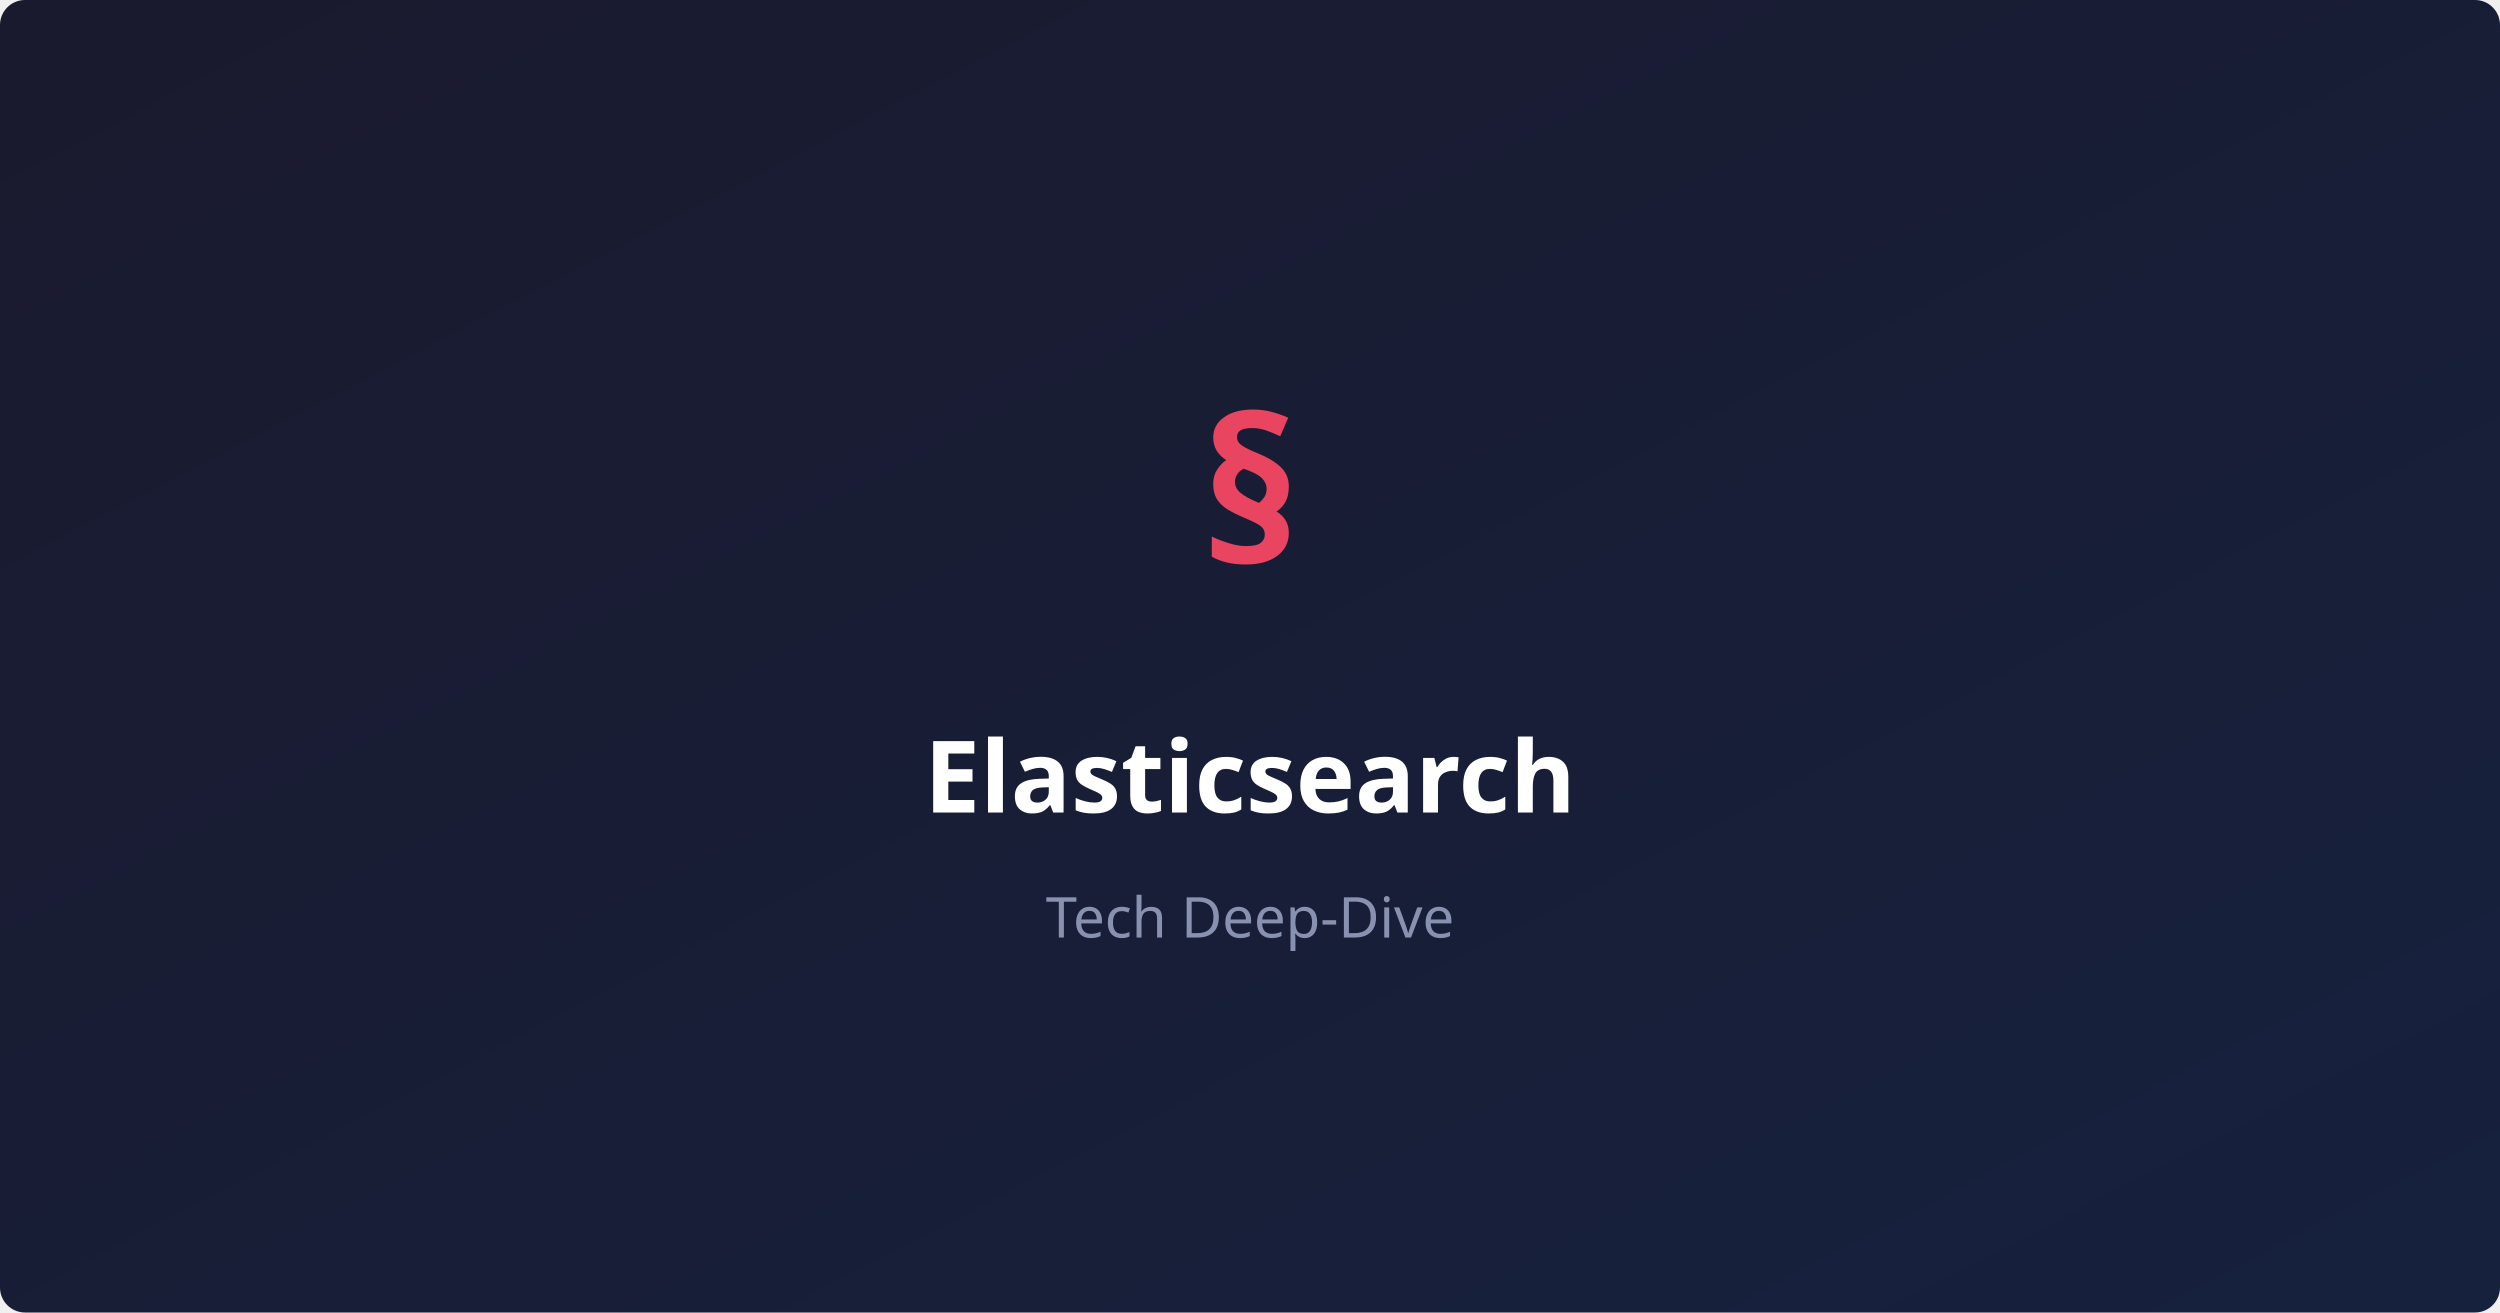
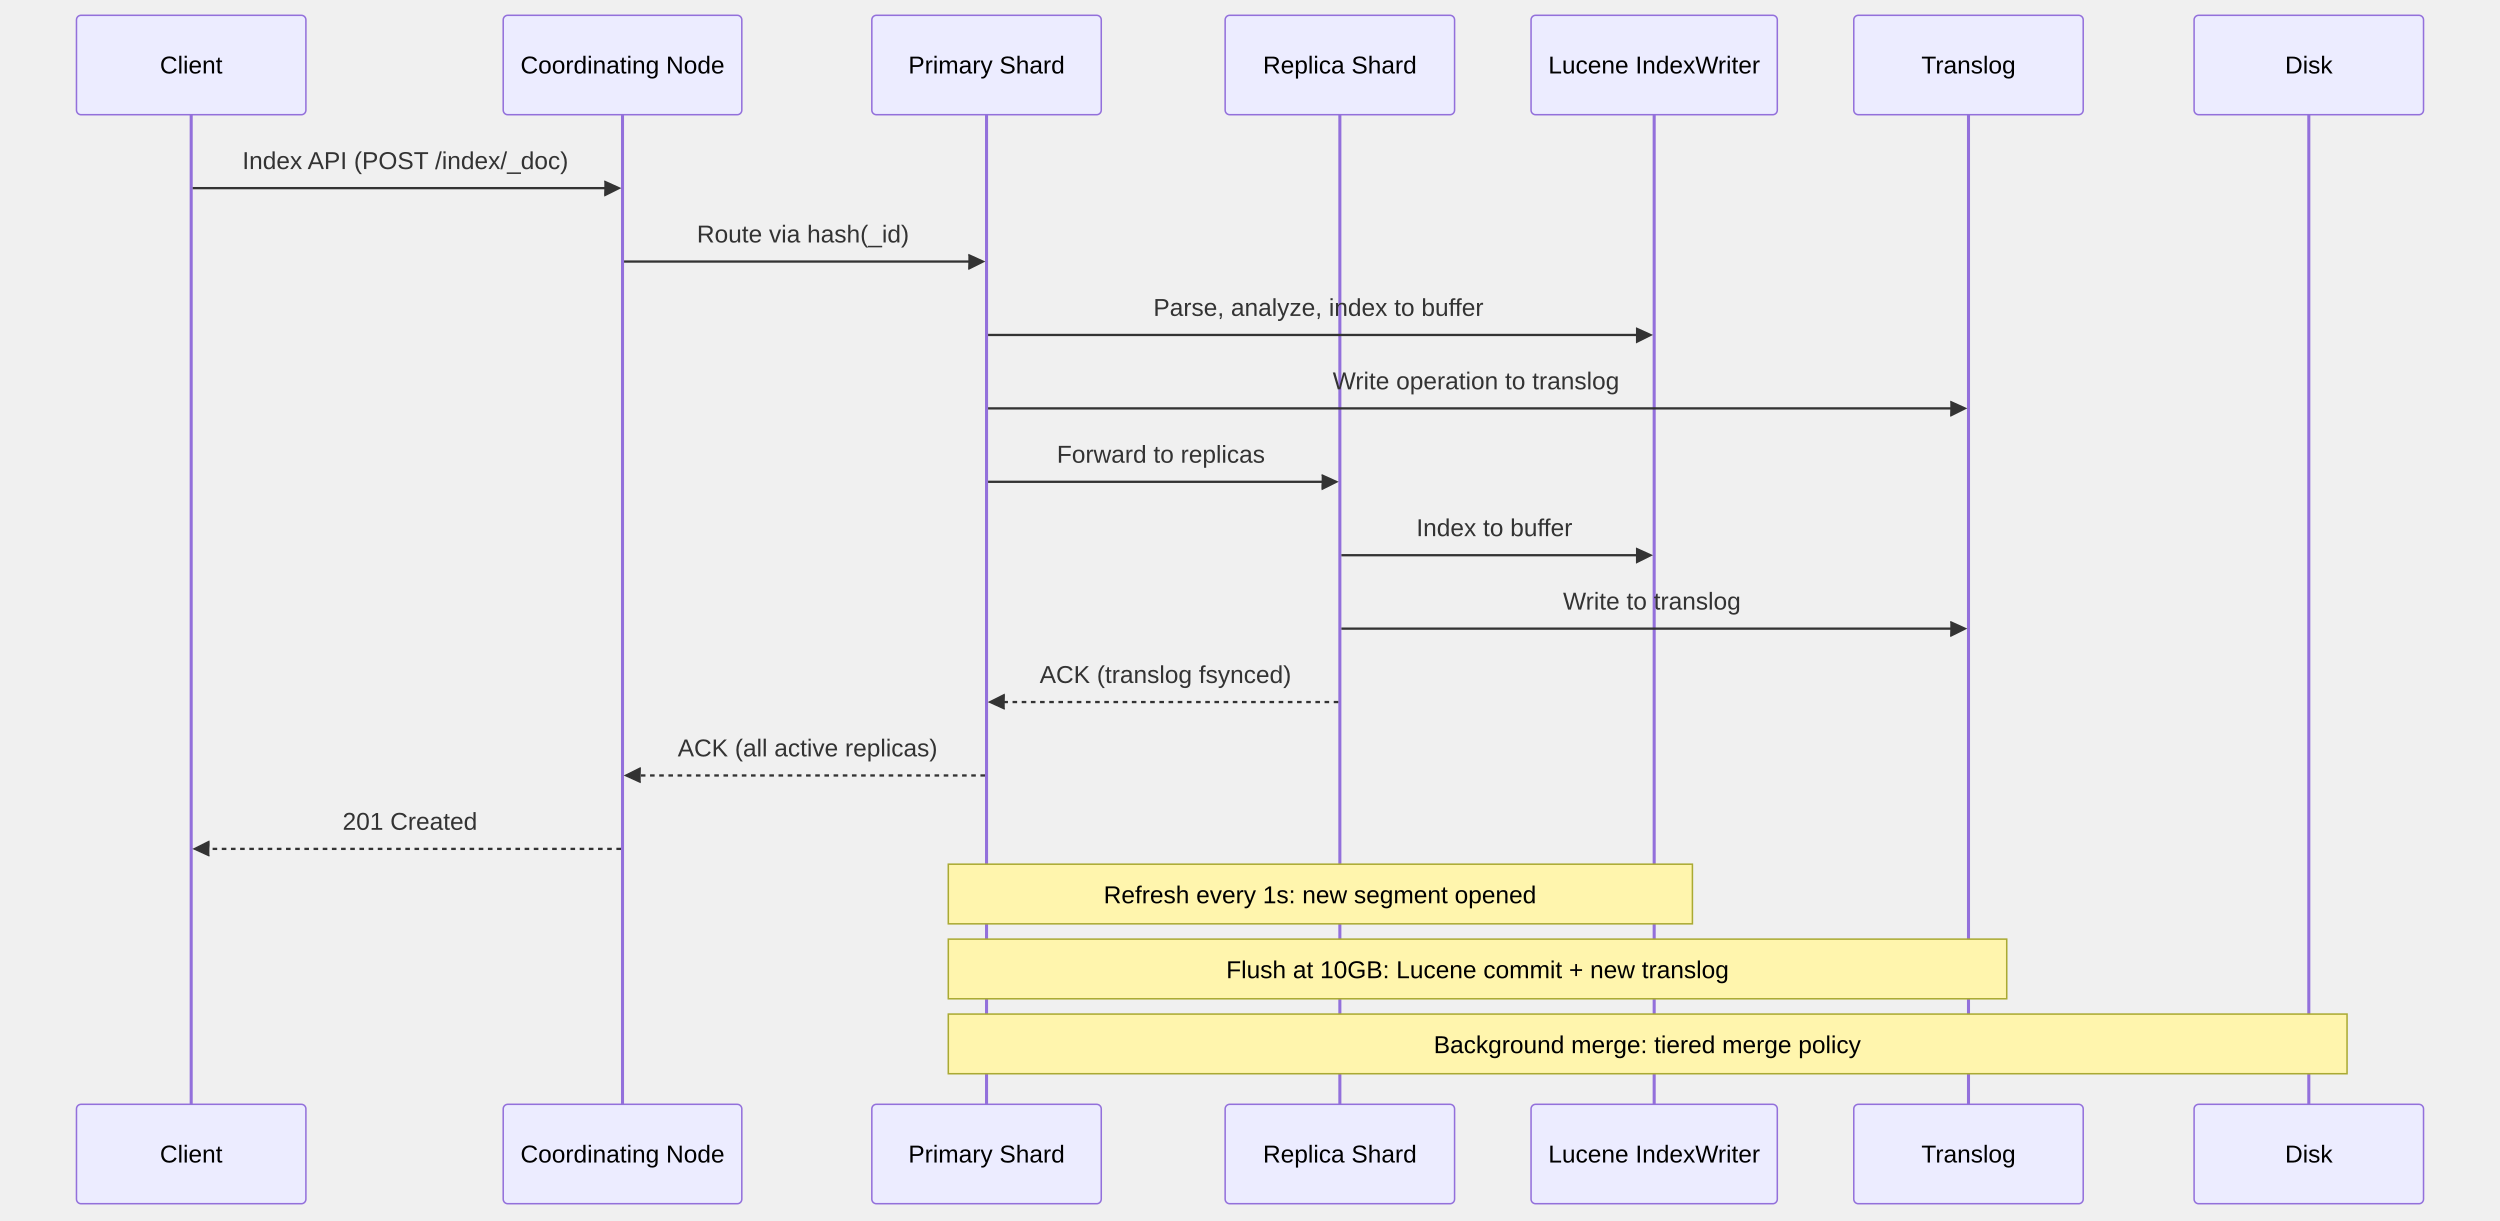
- <svg xmlns="http://www.w3.org/2000/svg" viewBox="0 0 800 420" width="800" height="420">
-   <defs>
-     <linearGradient id="bg" x1="0" y1="0" x2="1" y2="1">
-       <stop offset="0%" stop-color="#1a1a2e" />
-       <stop offset="100%" stop-color="#16213e" />
-     </linearGradient>
-   </defs>
-   <rect width="800" height="420" fill="url(#bg)" rx="8" />
-   <text x="400" y="180" text-anchor="middle" font-family="system-ui,sans-serif" font-size="64" font-weight="bold" fill="#e94560">§</text>
-   <text x="400" y="260" text-anchor="middle" font-family="system-ui,sans-serif" font-size="32" font-weight="bold" fill="#ffffff">Elasticsearch</text>
-   <text x="400" y="300" text-anchor="middle" font-family="system-ui,sans-serif" font-size="18" fill="#8892b0">Tech Deep-Dive</text>
+ <svg xmlns="http://www.w3.org/2000/svg" id="container" width="1634.5" height="798" viewBox="-50 -10 1634.5 798" role="graphics-document document" aria-roledescription="sequence">
+   <g>
+     <rect x="1384.5" y="712" fill="#eaeaea" stroke="#666" width="150" height="65" name="Disk" rx="3" ry="3" class="actor actor-bottom" />
+     <text x="1459.5" y="744.5" dominant-baseline="central" alignment-baseline="central" class="actor actor-box" style="text-anchor: middle; font-size: 16px; font-weight: 400;">
+       <tspan x="1459.5" dy="0">Disk</tspan>
+     </text>
+   </g>
+   <g>
+     <rect x="1162" y="712" fill="#eaeaea" stroke="#666" width="150" height="65" name="Translog" rx="3" ry="3" class="actor actor-bottom" />
+     <text x="1237" y="744.5" dominant-baseline="central" alignment-baseline="central" class="actor actor-box" style="text-anchor: middle; font-size: 16px; font-weight: 400;">
+       <tspan x="1237" dy="0">Translog</tspan>
+     </text>
+   </g>
+   <g>
+     <rect x="951" y="712" fill="#eaeaea" stroke="#666" width="161" height="65" name="Lucene" rx="3" ry="3" class="actor actor-bottom" />
+     <text x="1031.5" y="744.5" dominant-baseline="central" alignment-baseline="central" class="actor actor-box" style="text-anchor: middle; font-size: 16px; font-weight: 400;">
+       <tspan x="1031.5" dy="0">Lucene IndexWriter</tspan>
+     </text>
+   </g>
+   <g>
+     <rect x="751" y="712" fill="#eaeaea" stroke="#666" width="150" height="65" name="Replica" rx="3" ry="3" class="actor actor-bottom" />
+     <text x="826" y="744.5" dominant-baseline="central" alignment-baseline="central" class="actor actor-box" style="text-anchor: middle; font-size: 16px; font-weight: 400;">
+       <tspan x="826" dy="0">Replica Shard</tspan>
+     </text>
+   </g>
+   <g>
+     <rect x="520" y="712" fill="#eaeaea" stroke="#666" width="150" height="65" name="Primary" rx="3" ry="3" class="actor actor-bottom" />
+     <text x="595" y="744.5" dominant-baseline="central" alignment-baseline="central" class="actor actor-box" style="text-anchor: middle; font-size: 16px; font-weight: 400;">
+       <tspan x="595" dy="0">Primary Shard</tspan>
+     </text>
+   </g>
+   <g>
+     <rect x="279" y="712" fill="#eaeaea" stroke="#666" width="156" height="65" name="Coordinating" rx="3" ry="3" class="actor actor-bottom" />
+     <text x="357" y="744.5" dominant-baseline="central" alignment-baseline="central" class="actor actor-box" style="text-anchor: middle; font-size: 16px; font-weight: 400;">
+       <tspan x="357" dy="0">Coordinating Node</tspan>
+     </text>
+   </g>
+   <g>
+     <rect x="0" y="712" fill="#eaeaea" stroke="#666" width="150" height="65" name="Client" rx="3" ry="3" class="actor actor-bottom" />
+     <text x="75" y="744.5" dominant-baseline="central" alignment-baseline="central" class="actor actor-box" style="text-anchor: middle; font-size: 16px; font-weight: 400;">
+       <tspan x="75" dy="0">Client</tspan>
+     </text>
+   </g>
+   <g>
+     <line id="actor6" x1="1459.5" y1="65" x2="1459.5" y2="712" class="actor-line 200" stroke-width="0.5px" stroke="#999" name="Disk" data-et="life-line" data-id="Disk" />
+     <g id="root-6" data-et="participant" data-type="participant" data-id="Disk">
+       <rect x="1384.5" y="0" fill="#eaeaea" stroke="#666" width="150" height="65" name="Disk" rx="3" ry="3" class="actor actor-top" />
+       <text x="1459.5" y="32.5" dominant-baseline="central" alignment-baseline="central" class="actor actor-box" style="text-anchor: middle; font-size: 16px; font-weight: 400;">
+         <tspan x="1459.5" dy="0">Disk</tspan>
+       </text>
+     </g>
+   </g>
+   <g>
+     <line id="actor5" x1="1237" y1="65" x2="1237" y2="712" class="actor-line 200" stroke-width="0.5px" stroke="#999" name="Translog" data-et="life-line" data-id="Translog" />
+     <g id="root-5" data-et="participant" data-type="participant" data-id="Translog">
+       <rect x="1162" y="0" fill="#eaeaea" stroke="#666" width="150" height="65" name="Translog" rx="3" ry="3" class="actor actor-top" />
+       <text x="1237" y="32.5" dominant-baseline="central" alignment-baseline="central" class="actor actor-box" style="text-anchor: middle; font-size: 16px; font-weight: 400;">
+         <tspan x="1237" dy="0">Translog</tspan>
+       </text>
+     </g>
+   </g>
+   <g>
+     <line id="actor4" x1="1031.5" y1="65" x2="1031.5" y2="712" class="actor-line 200" stroke-width="0.5px" stroke="#999" name="Lucene" data-et="life-line" data-id="Lucene" />
+     <g id="root-4" data-et="participant" data-type="participant" data-id="Lucene">
+       <rect x="951" y="0" fill="#eaeaea" stroke="#666" width="161" height="65" name="Lucene" rx="3" ry="3" class="actor actor-top" />
+       <text x="1031.5" y="32.5" dominant-baseline="central" alignment-baseline="central" class="actor actor-box" style="text-anchor: middle; font-size: 16px; font-weight: 400;">
+         <tspan x="1031.5" dy="0">Lucene IndexWriter</tspan>
+       </text>
+     </g>
+   </g>
+   <g>
+     <line id="actor3" x1="826" y1="65" x2="826" y2="712" class="actor-line 200" stroke-width="0.5px" stroke="#999" name="Replica" data-et="life-line" data-id="Replica" />
+     <g id="root-3" data-et="participant" data-type="participant" data-id="Replica">
+       <rect x="751" y="0" fill="#eaeaea" stroke="#666" width="150" height="65" name="Replica" rx="3" ry="3" class="actor actor-top" />
+       <text x="826" y="32.5" dominant-baseline="central" alignment-baseline="central" class="actor actor-box" style="text-anchor: middle; font-size: 16px; font-weight: 400;">
+         <tspan x="826" dy="0">Replica Shard</tspan>
+       </text>
+     </g>
+   </g>
+   <g>
+     <line id="actor2" x1="595" y1="65" x2="595" y2="712" class="actor-line 200" stroke-width="0.5px" stroke="#999" name="Primary" data-et="life-line" data-id="Primary" />
+     <g id="root-2" data-et="participant" data-type="participant" data-id="Primary">
+       <rect x="520" y="0" fill="#eaeaea" stroke="#666" width="150" height="65" name="Primary" rx="3" ry="3" class="actor actor-top" />
+       <text x="595" y="32.5" dominant-baseline="central" alignment-baseline="central" class="actor actor-box" style="text-anchor: middle; font-size: 16px; font-weight: 400;">
+         <tspan x="595" dy="0">Primary Shard</tspan>
+       </text>
+     </g>
+   </g>
+   <g>
+     <line id="actor1" x1="357" y1="65" x2="357" y2="712" class="actor-line 200" stroke-width="0.5px" stroke="#999" name="Coordinating" data-et="life-line" data-id="Coordinating" />
+     <g id="root-1" data-et="participant" data-type="participant" data-id="Coordinating">
+       <rect x="279" y="0" fill="#eaeaea" stroke="#666" width="156" height="65" name="Coordinating" rx="3" ry="3" class="actor actor-top" />
+       <text x="357" y="32.5" dominant-baseline="central" alignment-baseline="central" class="actor actor-box" style="text-anchor: middle; font-size: 16px; font-weight: 400;">
+         <tspan x="357" dy="0">Coordinating Node</tspan>
+       </text>
+     </g>
+   </g>
+   <g>
+     <line id="actor0" x1="75" y1="65" x2="75" y2="712" class="actor-line 200" stroke-width="0.5px" stroke="#999" name="Client" data-et="life-line" data-id="Client" />
+     <g id="root-0" data-et="participant" data-type="participant" data-id="Client">
+       <rect x="0" y="0" fill="#eaeaea" stroke="#666" width="150" height="65" name="Client" rx="3" ry="3" class="actor actor-top" />
+       <text x="75" y="32.5" dominant-baseline="central" alignment-baseline="central" class="actor actor-box" style="text-anchor: middle; font-size: 16px; font-weight: 400;">
+         <tspan x="75" dy="0">Client</tspan>
+       </text>
+     </g>
+   </g>
+   <style>#container{font-family:"trebuchet ms",verdana,arial,sans-serif;font-size:16px;fill:#333;}@keyframes edge-animation-frame{from{stroke-dashoffset:0;}}@keyframes dash{to{stroke-dashoffset:0;}}#container .edge-animation-slow{stroke-dasharray:9,5!important;stroke-dashoffset:900;animation:dash 50s linear infinite;stroke-linecap:round;}#container .edge-animation-fast{stroke-dasharray:9,5!important;stroke-dashoffset:900;animation:dash 20s linear infinite;stroke-linecap:round;}#container .error-icon{fill:#552222;}#container .error-text{fill:#552222;stroke:#552222;}#container .edge-thickness-normal{stroke-width:1px;}#container .edge-thickness-thick{stroke-width:3.5px;}#container .edge-pattern-solid{stroke-dasharray:0;}#container .edge-thickness-invisible{stroke-width:0;fill:none;}#container .edge-pattern-dashed{stroke-dasharray:3;}#container .edge-pattern-dotted{stroke-dasharray:2;}#container .marker{fill:#333333;stroke:#333333;}#container .marker.cross{stroke:#333333;}#container svg{font-family:"trebuchet ms",verdana,arial,sans-serif;font-size:16px;}#container p{margin:0;}#container .actor{stroke:#9370DB;fill:#ECECFF;stroke-width:1;}#container rect.actor.outer-path[data-look="neo"]{filter:drop-shadow(1px 2px 2px rgba(185, 185, 185, 1));}#container rect.note[data-look="neo"]{stroke:#aaaa33;fill:#fff5ad;filter:drop-shadow(1px 2px 2px rgba(185, 185, 185, 1));}#container text.actor&gt;tspan{fill:black;stroke:none;}#container .actor-line{stroke:#9370DB;}#container .innerArc{stroke-width:1.5;stroke-dasharray:none;}#container .messageLine0{stroke-width:1.5;stroke-dasharray:none;stroke:#333;}#container .messageLine1{stroke-width:1.5;stroke-dasharray:2,2;stroke:#333;}#container [id$="-arrowhead"] path{fill:#333;stroke:#333;}#container .sequenceNumber{fill:white;}#container [id$="-sequencenumber"]{fill:#333;}#container [id$="-crosshead"] path{fill:#333;stroke:#333;}#container .messageText{fill:#333;stroke:none;}#container .labelBox{stroke:#9370DB;fill:#ECECFF;filter:none;}#container .labelText,#container .labelText&gt;tspan{fill:black;stroke:none;}#container .loopText,#container .loopText&gt;tspan{fill:black;stroke:none;}#container .sectionTitle,#container .sectionTitle&gt;tspan{fill:black;stroke:none;}#container .loopLine{stroke-width:2px;stroke-dasharray:2,2;stroke:#9370DB;fill:#9370DB;}#container .note{stroke:#aaaa33;fill:#fff5ad;}#container .noteText,#container .noteText&gt;tspan{fill:black;stroke:none;font-weight:normal;}#container .activation0{fill:#f4f4f4;stroke:#666;}#container .activation1{fill:#f4f4f4;stroke:#666;}#container .activation2{fill:#f4f4f4;stroke:#666;}#container .actorPopupMenu{position:absolute;}#container .actorPopupMenuPanel{position:absolute;fill:#ECECFF;box-shadow:0px 8px 16px 0px rgba(0,0,0,0.2);filter:drop-shadow(3px 5px 2px rgb(0 0 0 / 0.4));}#container .actor-man circle,#container line{fill:#ECECFF;stroke-width:2px;}#container g rect.rect{filter:drop-shadow(1px 2px 2px rgba(185, 185, 185, 1));stroke:#9370DB;}#container .node .neo-node{stroke:#9370DB;}#container [data-look="neo"].node rect,#container [data-look="neo"].cluster rect,#container [data-look="neo"].node polygon{stroke:#9370DB;filter:drop-shadow(1px 2px 2px rgba(185, 185, 185, 1));}#container [data-look="neo"].node path{stroke:#9370DB;stroke-width:1px;}#container [data-look="neo"].node .outer-path{filter:drop-shadow(1px 2px 2px rgba(185, 185, 185, 1));}#container [data-look="neo"].node .neo-line path{stroke:#9370DB;filter:none;}#container [data-look="neo"].node circle{stroke:#9370DB;filter:drop-shadow(1px 2px 2px rgba(185, 185, 185, 1));}#container [data-look="neo"].node circle .state-start{fill:#000000;}#container [data-look="neo"].icon-shape .icon{fill:#9370DB;filter:drop-shadow(1px 2px 2px rgba(185, 185, 185, 1));}#container [data-look="neo"].icon-shape .icon-neo path{stroke:#9370DB;filter:drop-shadow(1px 2px 2px rgba(185, 185, 185, 1));}#container :root{--mermaid-font-family:"trebuchet ms",verdana,arial,sans-serif;}</style>
+   <g />
+   <defs>
+     <symbol id="container-computer" width="24" height="24">
+       <path transform="scale(.5)" d="M2 2v13h20v-13h-20zm18 11h-16v-9h16v9zm-10.228 6l.466-1h3.524l.467 1h-4.457zm14.228 3h-24l2-6h2.104l-1.33 4h18.45l-1.297-4h2.073l2 6zm-5-10h-14v-7h14v7z" />
+     </symbol>
+   </defs>
+   <defs>
+     <symbol id="container-database" fill-rule="evenodd" clip-rule="evenodd">
+       <path transform="scale(.5)" d="M12.258.001l.256.004.255.005.253.008.251.01.249.012.247.015.246.016.242.019.241.02.239.023.236.024.233.027.231.028.229.031.225.032.223.034.22.036.217.038.214.04.211.041.208.043.205.045.201.046.198.048.194.05.191.051.187.053.183.054.18.056.175.057.172.059.168.06.163.061.16.063.155.064.15.066.074.033.073.033.071.034.07.034.069.035.068.035.067.035.066.035.064.036.064.036.062.036.06.036.06.037.058.037.058.037.055.038.055.038.053.038.052.038.051.039.05.039.048.039.047.039.045.04.044.04.043.04.041.04.04.041.039.041.037.041.036.041.034.041.033.042.032.042.03.042.029.042.027.042.026.043.024.043.023.043.021.043.02.043.018.044.017.043.015.044.013.044.012.044.011.045.009.044.007.045.006.045.004.045.002.045.001.045v17l-.001.045-.002.045-.004.045-.006.045-.007.045-.009.044-.011.045-.012.044-.013.044-.015.044-.017.043-.018.044-.02.043-.021.043-.023.043-.024.043-.026.043-.027.042-.029.042-.03.042-.032.042-.033.042-.034.041-.036.041-.037.041-.039.041-.04.041-.041.04-.043.04-.044.04-.045.04-.047.039-.048.039-.05.039-.051.039-.052.038-.053.038-.055.038-.055.038-.058.037-.058.037-.06.037-.06.036-.062.036-.064.036-.064.036-.066.035-.067.035-.068.035-.069.035-.07.034-.071.034-.073.033-.074.033-.15.066-.155.064-.16.063-.163.061-.168.06-.172.059-.175.057-.18.056-.183.054-.187.053-.191.051-.194.05-.198.048-.201.046-.205.045-.208.043-.211.041-.214.04-.217.038-.22.036-.223.034-.225.032-.229.031-.231.028-.233.027-.236.024-.239.023-.241.02-.242.019-.246.016-.247.015-.249.012-.251.01-.253.008-.255.005-.256.004-.258.001-.258-.001-.256-.004-.255-.005-.253-.008-.251-.01-.249-.012-.247-.015-.245-.016-.243-.019-.241-.02-.238-.023-.236-.024-.234-.027-.231-.028-.228-.031-.226-.032-.223-.034-.22-.036-.217-.038-.214-.04-.211-.041-.208-.043-.204-.045-.201-.046-.198-.048-.195-.05-.19-.051-.187-.053-.184-.054-.179-.056-.176-.057-.172-.059-.167-.06-.164-.061-.159-.063-.155-.064-.151-.066-.074-.033-.072-.033-.072-.034-.07-.034-.069-.035-.068-.035-.067-.035-.066-.035-.064-.036-.063-.036-.062-.036-.061-.036-.06-.037-.058-.037-.057-.037-.056-.038-.055-.038-.053-.038-.052-.038-.051-.039-.049-.039-.049-.039-.046-.039-.046-.04-.044-.04-.043-.04-.041-.04-.04-.041-.039-.041-.037-.041-.036-.041-.034-.041-.033-.042-.032-.042-.03-.042-.029-.042-.027-.042-.026-.043-.024-.043-.023-.043-.021-.043-.02-.043-.018-.044-.017-.043-.015-.044-.013-.044-.012-.044-.011-.045-.009-.044-.007-.045-.006-.045-.004-.045-.002-.045-.001-.045v-17l.001-.045.002-.045.004-.045.006-.045.007-.045.009-.044.011-.045.012-.044.013-.044.015-.044.017-.043.018-.044.02-.043.021-.043.023-.043.024-.043.026-.043.027-.042.029-.042.03-.042.032-.042.033-.042.034-.041.036-.041.037-.041.039-.041.04-.041.041-.04.043-.04.044-.04.046-.04.046-.039.049-.039.049-.039.051-.039.052-.038.053-.038.055-.038.056-.038.057-.037.058-.037.06-.037.061-.036.062-.036.063-.036.064-.036.066-.035.067-.035.068-.035.069-.035.07-.034.072-.034.072-.033.074-.033.151-.066.155-.064.159-.063.164-.061.167-.06.172-.059.176-.057.179-.056.184-.054.187-.053.19-.051.195-.05.198-.048.201-.046.204-.045.208-.043.211-.041.214-.04.217-.038.22-.036.223-.034.226-.032.228-.031.231-.028.234-.027.236-.024.238-.023.241-.02.243-.019.245-.016.247-.015.249-.012.251-.01.253-.008.255-.005.256-.004.258-.001.258.001zm-9.258 20.499v.01l.001.021.003.021.004.022.005.021.006.022.007.022.009.023.01.022.011.023.012.023.013.023.015.023.016.024.017.023.018.024.019.024.021.024.022.025.023.024.024.025.052.049.056.05.061.051.066.051.07.051.075.051.079.052.084.052.088.052.092.052.097.052.102.051.105.052.11.052.114.051.119.051.123.051.127.05.131.05.135.05.139.048.144.049.147.047.152.047.155.047.16.045.163.045.167.043.171.043.176.041.178.041.183.039.187.039.19.037.194.035.197.035.202.033.204.031.209.03.212.029.216.027.219.025.222.024.226.021.23.02.233.018.236.016.24.015.243.012.246.01.249.008.253.005.256.004.259.001.26-.001.257-.004.254-.005.25-.008.247-.011.244-.012.241-.014.237-.016.233-.018.231-.021.226-.021.224-.024.22-.026.216-.027.212-.028.21-.031.205-.031.202-.034.198-.034.194-.036.191-.037.187-.039.183-.04.179-.04.175-.042.172-.043.168-.044.163-.045.16-.046.155-.046.152-.047.148-.048.143-.049.139-.049.136-.05.131-.05.126-.05.123-.051.118-.052.114-.051.11-.052.106-.052.101-.052.096-.052.092-.052.088-.053.083-.051.079-.052.074-.052.07-.051.065-.051.06-.051.056-.05.051-.05.023-.024.023-.025.021-.024.02-.024.019-.024.018-.024.017-.024.015-.023.014-.024.013-.023.012-.023.01-.023.01-.022.008-.022.006-.022.006-.022.004-.022.004-.021.001-.021.001-.021v-4.127l-.077.055-.08.053-.083.054-.085.053-.087.052-.09.052-.093.051-.095.05-.097.05-.1.049-.102.049-.105.048-.106.047-.109.047-.111.046-.114.045-.115.045-.118.044-.12.043-.122.042-.124.042-.126.041-.128.04-.13.04-.132.038-.134.038-.135.037-.138.037-.139.035-.142.035-.143.034-.144.033-.147.032-.148.031-.15.03-.151.03-.153.029-.154.027-.156.027-.158.026-.159.025-.161.024-.162.023-.163.022-.165.021-.166.02-.167.019-.169.018-.169.017-.171.016-.173.015-.173.014-.175.013-.175.012-.177.011-.178.01-.179.008-.179.008-.181.006-.182.005-.182.004-.184.003-.184.002h-.37l-.184-.002-.184-.003-.182-.004-.182-.005-.181-.006-.179-.008-.179-.008-.178-.01-.176-.011-.176-.012-.175-.013-.173-.014-.172-.015-.171-.016-.17-.017-.169-.018-.167-.019-.166-.02-.165-.021-.163-.022-.162-.023-.161-.024-.159-.025-.157-.026-.156-.027-.155-.027-.153-.029-.151-.03-.15-.03-.148-.031-.146-.032-.145-.033-.143-.034-.141-.035-.14-.035-.137-.037-.136-.037-.134-.038-.132-.038-.13-.04-.128-.04-.126-.041-.124-.042-.122-.042-.12-.044-.117-.043-.116-.045-.113-.045-.112-.046-.109-.047-.106-.047-.105-.048-.102-.049-.1-.049-.097-.05-.095-.05-.093-.052-.09-.051-.087-.052-.085-.053-.083-.054-.08-.054-.077-.054v4.127zm0-5.654v.011l.001.021.003.021.004.021.005.022.006.022.007.022.009.022.01.022.011.023.012.023.013.023.015.024.016.023.017.024.018.024.019.024.021.024.022.024.023.025.024.024.052.05.056.05.061.05.066.051.07.051.075.052.079.051.084.052.088.052.092.052.097.052.102.052.105.052.11.051.114.051.119.052.123.05.127.051.131.05.135.049.139.049.144.048.147.048.152.047.155.046.16.045.163.045.167.044.171.042.176.042.178.04.183.04.187.038.19.037.194.036.197.034.202.033.204.032.209.03.212.028.216.027.219.025.222.024.226.022.23.02.233.018.236.016.24.014.243.012.246.01.249.008.253.006.256.003.259.001.26-.001.257-.003.254-.006.25-.008.247-.01.244-.012.241-.015.237-.016.233-.018.231-.02.226-.022.224-.024.22-.025.216-.027.212-.029.21-.03.205-.032.202-.033.198-.035.194-.036.191-.037.187-.039.183-.039.179-.041.175-.042.172-.043.168-.044.163-.045.16-.045.155-.047.152-.047.148-.048.143-.048.139-.05.136-.049.131-.05.126-.051.123-.051.118-.051.114-.052.11-.052.106-.052.101-.052.096-.052.092-.052.088-.052.083-.052.079-.052.074-.051.07-.052.065-.051.06-.05.056-.051.051-.049.023-.025.023-.024.021-.025.02-.024.019-.024.018-.024.017-.024.015-.023.014-.023.013-.024.012-.022.01-.023.01-.023.008-.022.006-.022.006-.022.004-.021.004-.022.001-.021.001-.021v-4.139l-.077.054-.08.054-.083.054-.085.052-.087.053-.09.051-.093.051-.095.051-.097.05-.1.049-.102.049-.105.048-.106.047-.109.047-.111.046-.114.045-.115.044-.118.044-.12.044-.122.042-.124.042-.126.041-.128.04-.13.039-.132.039-.134.038-.135.037-.138.036-.139.036-.142.035-.143.033-.144.033-.147.033-.148.031-.15.03-.151.03-.153.028-.154.028-.156.027-.158.026-.159.025-.161.024-.162.023-.163.022-.165.021-.166.02-.167.019-.169.018-.169.017-.171.016-.173.015-.173.014-.175.013-.175.012-.177.011-.178.009-.179.009-.179.007-.181.007-.182.005-.182.004-.184.003-.184.002h-.37l-.184-.002-.184-.003-.182-.004-.182-.005-.181-.007-.179-.007-.179-.009-.178-.009-.176-.011-.176-.012-.175-.013-.173-.014-.172-.015-.171-.016-.17-.017-.169-.018-.167-.019-.166-.02-.165-.021-.163-.022-.162-.023-.161-.024-.159-.025-.157-.026-.156-.027-.155-.028-.153-.028-.151-.03-.15-.03-.148-.031-.146-.033-.145-.033-.143-.033-.141-.035-.14-.036-.137-.036-.136-.037-.134-.038-.132-.039-.13-.039-.128-.04-.126-.041-.124-.042-.122-.043-.12-.043-.117-.044-.116-.044-.113-.046-.112-.046-.109-.046-.106-.047-.105-.048-.102-.049-.1-.049-.097-.05-.095-.051-.093-.051-.09-.051-.087-.053-.085-.052-.083-.054-.08-.054-.077-.054v4.139zm0-5.666v.011l.001.02.003.022.004.021.005.022.006.021.007.022.009.023.01.022.011.023.012.023.013.023.015.023.016.024.017.024.018.023.019.024.021.025.022.024.023.024.024.025.052.05.056.05.061.05.066.051.07.051.075.052.079.051.084.052.088.052.092.052.097.052.102.052.105.051.11.052.114.051.119.051.123.051.127.05.131.05.135.05.139.049.144.048.147.048.152.047.155.046.16.045.163.045.167.043.171.043.176.042.178.04.183.04.187.038.19.037.194.036.197.034.202.033.204.032.209.03.212.028.216.027.219.025.222.024.226.021.23.02.233.018.236.017.24.014.243.012.246.01.249.008.253.006.256.003.259.001.26-.001.257-.003.254-.006.25-.008.247-.01.244-.013.241-.014.237-.016.233-.018.231-.02.226-.022.224-.024.22-.025.216-.027.212-.029.21-.03.205-.032.202-.033.198-.035.194-.036.191-.037.187-.039.183-.039.179-.041.175-.042.172-.043.168-.044.163-.045.16-.045.155-.047.152-.047.148-.048.143-.049.139-.049.136-.049.131-.051.126-.05.123-.051.118-.052.114-.051.11-.052.106-.052.101-.052.096-.052.092-.052.088-.052.083-.052.079-.052.074-.052.07-.051.065-.051.06-.051.056-.05.051-.049.023-.025.023-.025.021-.024.02-.024.019-.024.018-.024.017-.024.015-.023.014-.024.013-.023.012-.023.01-.022.01-.023.008-.022.006-.022.006-.022.004-.022.004-.021.001-.021.001-.021v-4.153l-.077.054-.08.054-.083.053-.085.053-.087.053-.09.051-.093.051-.095.051-.097.05-.1.049-.102.048-.105.048-.106.048-.109.046-.111.046-.114.046-.115.044-.118.044-.12.043-.122.043-.124.042-.126.041-.128.04-.13.039-.132.039-.134.038-.135.037-.138.036-.139.036-.142.034-.143.034-.144.033-.147.032-.148.032-.15.03-.151.03-.153.028-.154.028-.156.027-.158.026-.159.024-.161.024-.162.023-.163.023-.165.021-.166.02-.167.019-.169.018-.169.017-.171.016-.173.015-.173.014-.175.013-.175.012-.177.01-.178.01-.179.009-.179.007-.181.006-.182.006-.182.004-.184.003-.184.001-.185.001-.185-.001-.184-.001-.184-.003-.182-.004-.182-.006-.181-.006-.179-.007-.179-.009-.178-.01-.176-.01-.176-.012-.175-.013-.173-.014-.172-.015-.171-.016-.17-.017-.169-.018-.167-.019-.166-.02-.165-.021-.163-.023-.162-.023-.161-.024-.159-.024-.157-.026-.156-.027-.155-.028-.153-.028-.151-.03-.15-.03-.148-.032-.146-.032-.145-.033-.143-.034-.141-.034-.14-.036-.137-.036-.136-.037-.134-.038-.132-.039-.13-.039-.128-.041-.126-.041-.124-.041-.122-.043-.12-.043-.117-.044-.116-.044-.113-.046-.112-.046-.109-.046-.106-.048-.105-.048-.102-.048-.1-.05-.097-.049-.095-.051-.093-.051-.09-.052-.087-.052-.085-.053-.083-.053-.08-.054-.077-.054v4.153zm8.74-8.179l-.257.004-.254.005-.25.008-.247.011-.244.012-.241.014-.237.016-.233.018-.231.021-.226.022-.224.023-.22.026-.216.027-.212.028-.21.031-.205.032-.202.033-.198.034-.194.036-.191.038-.187.038-.183.04-.179.041-.175.042-.172.043-.168.043-.163.045-.16.046-.155.046-.152.048-.148.048-.143.048-.139.049-.136.05-.131.05-.126.051-.123.051-.118.051-.114.052-.11.052-.106.052-.101.052-.096.052-.092.052-.088.052-.083.052-.079.052-.074.051-.07.052-.065.051-.06.05-.056.05-.051.05-.023.025-.023.024-.021.024-.02.025-.019.024-.018.024-.017.023-.015.024-.014.023-.013.023-.012.023-.01.023-.01.022-.008.022-.006.023-.006.021-.004.022-.004.021-.001.021-.001.021.001.021.001.021.004.021.004.022.006.021.006.023.008.022.01.022.01.023.012.023.013.023.014.023.015.024.017.023.018.024.019.024.02.025.021.024.023.024.023.025.051.05.056.05.06.05.065.051.07.052.074.051.079.052.083.052.088.052.092.052.096.052.101.052.106.052.11.052.114.052.118.051.123.051.126.051.131.05.136.05.139.049.143.048.148.048.152.048.155.046.16.046.163.045.168.043.172.043.175.042.179.041.183.04.187.038.191.038.194.036.198.034.202.033.205.032.21.031.212.028.216.027.22.026.224.023.226.022.231.021.233.018.237.016.241.014.244.012.247.011.25.008.254.005.257.004.26.001.26-.001.257-.004.254-.005.25-.008.247-.011.244-.012.241-.014.237-.016.233-.018.231-.021.226-.022.224-.023.22-.026.216-.027.212-.028.21-.031.205-.032.202-.033.198-.034.194-.036.191-.038.187-.038.183-.04.179-.041.175-.042.172-.043.168-.043.163-.045.16-.046.155-.046.152-.048.148-.048.143-.048.139-.049.136-.05.131-.05.126-.051.123-.051.118-.051.114-.052.11-.052.106-.052.101-.052.096-.052.092-.052.088-.052.083-.052.079-.052.074-.051.07-.052.065-.051.06-.05.056-.05.051-.05.023-.025.023-.024.021-.024.02-.025.019-.024.018-.024.017-.023.015-.024.014-.023.013-.023.012-.023.01-.023.01-.022.008-.022.006-.023.006-.021.004-.022.004-.021.001-.021.001-.021-.001-.021-.001-.021-.004-.021-.004-.022-.006-.021-.006-.023-.008-.022-.01-.022-.01-.023-.012-.023-.013-.023-.014-.023-.015-.024-.017-.023-.018-.024-.019-.024-.02-.025-.021-.024-.023-.024-.023-.025-.051-.05-.056-.05-.06-.05-.065-.051-.07-.052-.074-.051-.079-.052-.083-.052-.088-.052-.092-.052-.096-.052-.101-.052-.106-.052-.11-.052-.114-.052-.118-.051-.123-.051-.126-.051-.131-.05-.136-.05-.139-.049-.143-.048-.148-.048-.152-.048-.155-.046-.16-.046-.163-.045-.168-.043-.172-.043-.175-.042-.179-.041-.183-.04-.187-.038-.191-.038-.194-.036-.198-.034-.202-.033-.205-.032-.21-.031-.212-.028-.216-.027-.22-.026-.224-.023-.226-.022-.231-.021-.233-.018-.237-.016-.241-.014-.244-.012-.247-.011-.25-.008-.254-.005-.257-.004-.26-.001-.26.001z" />
+     </symbol>
+   </defs>
+   <defs>
+     <symbol id="container-clock" width="24" height="24">
+       <path transform="scale(.5)" d="M12 2c5.514 0 10 4.486 10 10s-4.486 10-10 10-10-4.486-10-10 4.486-10 10-10zm0-2c-6.627 0-12 5.373-12 12s5.373 12 12 12 12-5.373 12-12-5.373-12-12-12zm5.848 12.459c.202.038.202.333.001.372-1.907.361-6.045 1.111-6.547 1.111-.719 0-1.301-.582-1.301-1.301 0-.512.77-5.447 1.125-7.445.034-.192.312-.181.343.014l.985 6.238 5.394 1.011z" />
+     </symbol>
+   </defs>
+   <defs>
+     <marker id="container-arrowhead" refX="7.9" refY="5" markerUnits="userSpaceOnUse" markerWidth="12" markerHeight="12" orient="auto-start-reverse">
+       <path d="M -1 0 L 10 5 L 0 10 z" />
+     </marker>
+   </defs>
+   <defs>
+     <marker id="container-crosshead" markerWidth="15" markerHeight="8" orient="auto" refX="4" refY="4.5">
+       <path fill="none" stroke="#000000" stroke-width="1pt" d="M 1,2 L 6,7 M 6,2 L 1,7" style="stroke-dasharray: 0, 0;" />
+     </marker>
+   </defs>
+   <defs>
+     <marker id="container-filled-head" refX="15.5" refY="7" markerWidth="20" markerHeight="28" orient="auto">
+       <path d="M 18,7 L9,13 L14,7 L9,1 Z" />
+     </marker>
+   </defs>
+   <defs>
+     <marker id="container-sequencenumber" refX="15" refY="15" markerWidth="60" markerHeight="40" orient="auto">
+       <circle cx="15" cy="15" r="6" />
+     </marker>
+   </defs>
+   <defs>
+     <marker id="container-solidTopArrowHead" refX="7.9" refY="7.25" markerUnits="userSpaceOnUse" markerWidth="12" markerHeight="12" orient="auto-start-reverse">
+       <path d="M 0 0 L 10 8 L 0 8 z" />
+     </marker>
+   </defs>
+   <defs>
+     <marker id="container-solidBottomArrowHead" refX="7.9" refY="0.75" markerUnits="userSpaceOnUse" markerWidth="12" markerHeight="12" orient="auto-start-reverse">
+       <path d="M 0 0 L 10 0 L 0 8 z" />
+     </marker>
+   </defs>
+   <defs>
+     <marker id="container-stickTopArrowHead" refX="7.5" refY="7" markerUnits="userSpaceOnUse" markerWidth="12" markerHeight="12" orient="auto-start-reverse">
+       <path d="M 0 0 L 7 7" stroke="black" stroke-width="1.5" fill="none" />
+     </marker>
+   </defs>
+   <defs>
+     <marker id="container-stickBottomArrowHead" refX="7.5" refY="0" markerUnits="userSpaceOnUse" markerWidth="12" markerHeight="12" orient="auto-start-reverse">
+       <path d="M 0 7 L 7 0" stroke="black" stroke-width="1.5" fill="none" />
+     </marker>
+   </defs>
+   <g data-et="note" data-id="i10">
+     <rect x="570" y="555" fill="#EDF2AE" stroke="#666" width="486.5" height="39" class="note" />
+     <text x="813" y="560" text-anchor="middle" dominant-baseline="middle" alignment-baseline="middle" class="noteText" dy="1em" style="font-size: 16px; font-weight: 400;">
+       <tspan x="813">Refresh every 1s: new segment opened</tspan>
+     </text>
+   </g>
+   <g data-et="note" data-id="i11">
+     <rect x="570" y="604" fill="#EDF2AE" stroke="#666" width="692" height="39" class="note" />
+     <text x="916" y="609" text-anchor="middle" dominant-baseline="middle" alignment-baseline="middle" class="noteText" dy="1em" style="font-size: 16px; font-weight: 400;">
+       <tspan x="916">Flush at 10GB: Lucene commit + new translog</tspan>
+     </text>
+   </g>
+   <g data-et="note" data-id="i12">
+     <rect x="570" y="653" fill="#EDF2AE" stroke="#666" width="914.5" height="39" class="note" />
+     <text x="1027" y="658" text-anchor="middle" dominant-baseline="middle" alignment-baseline="middle" class="noteText" dy="1em" style="font-size: 16px; font-weight: 400;">
+       <tspan x="1027">Background merge: tiered merge policy</tspan>
+     </text>
+   </g>
+   <text x="215" y="80" text-anchor="middle" dominant-baseline="middle" alignment-baseline="middle" class="messageText" dy="1em" style="font-size: 16px; font-weight: 400;">Index API (POST /index/_doc)</text>
+   <line x1="76" y1="113" x2="353" y2="113" class="messageLine0" data-et="message" data-id="i0" data-from="Client" data-to="Coordinating" stroke-width="2" stroke="none" marker-end="url(#container-arrowhead)" style="fill: none;" />
+   <text x="475" y="128" text-anchor="middle" dominant-baseline="middle" alignment-baseline="middle" class="messageText" dy="1em" style="font-size: 16px; font-weight: 400;">Route via hash(_id)</text>
+   <line x1="358" y1="161" x2="591" y2="161" class="messageLine0" data-et="message" data-id="i1" data-from="Coordinating" data-to="Primary" stroke-width="2" stroke="none" marker-end="url(#container-arrowhead)" style="fill: none;" />
+   <text x="812" y="176" text-anchor="middle" dominant-baseline="middle" alignment-baseline="middle" class="messageText" dy="1em" style="font-size: 16px; font-weight: 400;">Parse, analyze, index to buffer</text>
+   <line x1="596" y1="209" x2="1027.5" y2="209" class="messageLine0" data-et="message" data-id="i2" data-from="Primary" data-to="Lucene" stroke-width="2" stroke="none" marker-end="url(#container-arrowhead)" style="fill: none;" />
+   <text x="915" y="224" text-anchor="middle" dominant-baseline="middle" alignment-baseline="middle" class="messageText" dy="1em" style="font-size: 16px; font-weight: 400;">Write operation to translog</text>
+   <line x1="596" y1="257" x2="1233" y2="257" class="messageLine0" data-et="message" data-id="i3" data-from="Primary" data-to="Translog" stroke-width="2" stroke="none" marker-end="url(#container-arrowhead)" style="fill: none;" />
+   <text x="709" y="272" text-anchor="middle" dominant-baseline="middle" alignment-baseline="middle" class="messageText" dy="1em" style="font-size: 16px; font-weight: 400;">Forward to replicas</text>
+   <line x1="596" y1="305" x2="822" y2="305" class="messageLine0" data-et="message" data-id="i4" data-from="Primary" data-to="Replica" stroke-width="2" stroke="none" marker-end="url(#container-arrowhead)" style="fill: none;" />
+   <text x="927" y="320" text-anchor="middle" dominant-baseline="middle" alignment-baseline="middle" class="messageText" dy="1em" style="font-size: 16px; font-weight: 400;">Index to buffer</text>
+   <line x1="827" y1="353" x2="1027.5" y2="353" class="messageLine0" data-et="message" data-id="i5" data-from="Replica" data-to="Lucene" stroke-width="2" stroke="none" marker-end="url(#container-arrowhead)" style="fill: none;" />
+   <text x="1030" y="368" text-anchor="middle" dominant-baseline="middle" alignment-baseline="middle" class="messageText" dy="1em" style="font-size: 16px; font-weight: 400;">Write to translog</text>
+   <line x1="827" y1="401" x2="1233" y2="401" class="messageLine0" data-et="message" data-id="i6" data-from="Replica" data-to="Translog" stroke-width="2" stroke="none" marker-end="url(#container-arrowhead)" style="fill: none;" />
+   <text x="712" y="416" text-anchor="middle" dominant-baseline="middle" alignment-baseline="middle" class="messageText" dy="1em" style="font-size: 16px; font-weight: 400;">ACK (translog fsynced)</text>
+   <line x1="825" y1="449" x2="599" y2="449" class="messageLine1" data-et="message" data-id="i7" data-from="Replica" data-to="Primary" stroke-width="2" stroke="none" marker-end="url(#container-arrowhead)" style="stroke-dasharray: 3, 3; fill: none;" />
+   <text x="478" y="464" text-anchor="middle" dominant-baseline="middle" alignment-baseline="middle" class="messageText" dy="1em" style="font-size: 16px; font-weight: 400;">ACK (all active replicas)</text>
+   <line x1="594" y1="497" x2="361" y2="497" class="messageLine1" data-et="message" data-id="i8" data-from="Primary" data-to="Coordinating" stroke-width="2" stroke="none" marker-end="url(#container-arrowhead)" style="stroke-dasharray: 3, 3; fill: none;" />
+   <text x="218" y="512" text-anchor="middle" dominant-baseline="middle" alignment-baseline="middle" class="messageText" dy="1em" style="font-size: 16px; font-weight: 400;">201 Created</text>
+   <line x1="356" y1="545" x2="79" y2="545" class="messageLine1" data-et="message" data-id="i9" data-from="Coordinating" data-to="Client" stroke-width="2" stroke="none" marker-end="url(#container-arrowhead)" style="stroke-dasharray: 3, 3; fill: none;" />
</svg>
